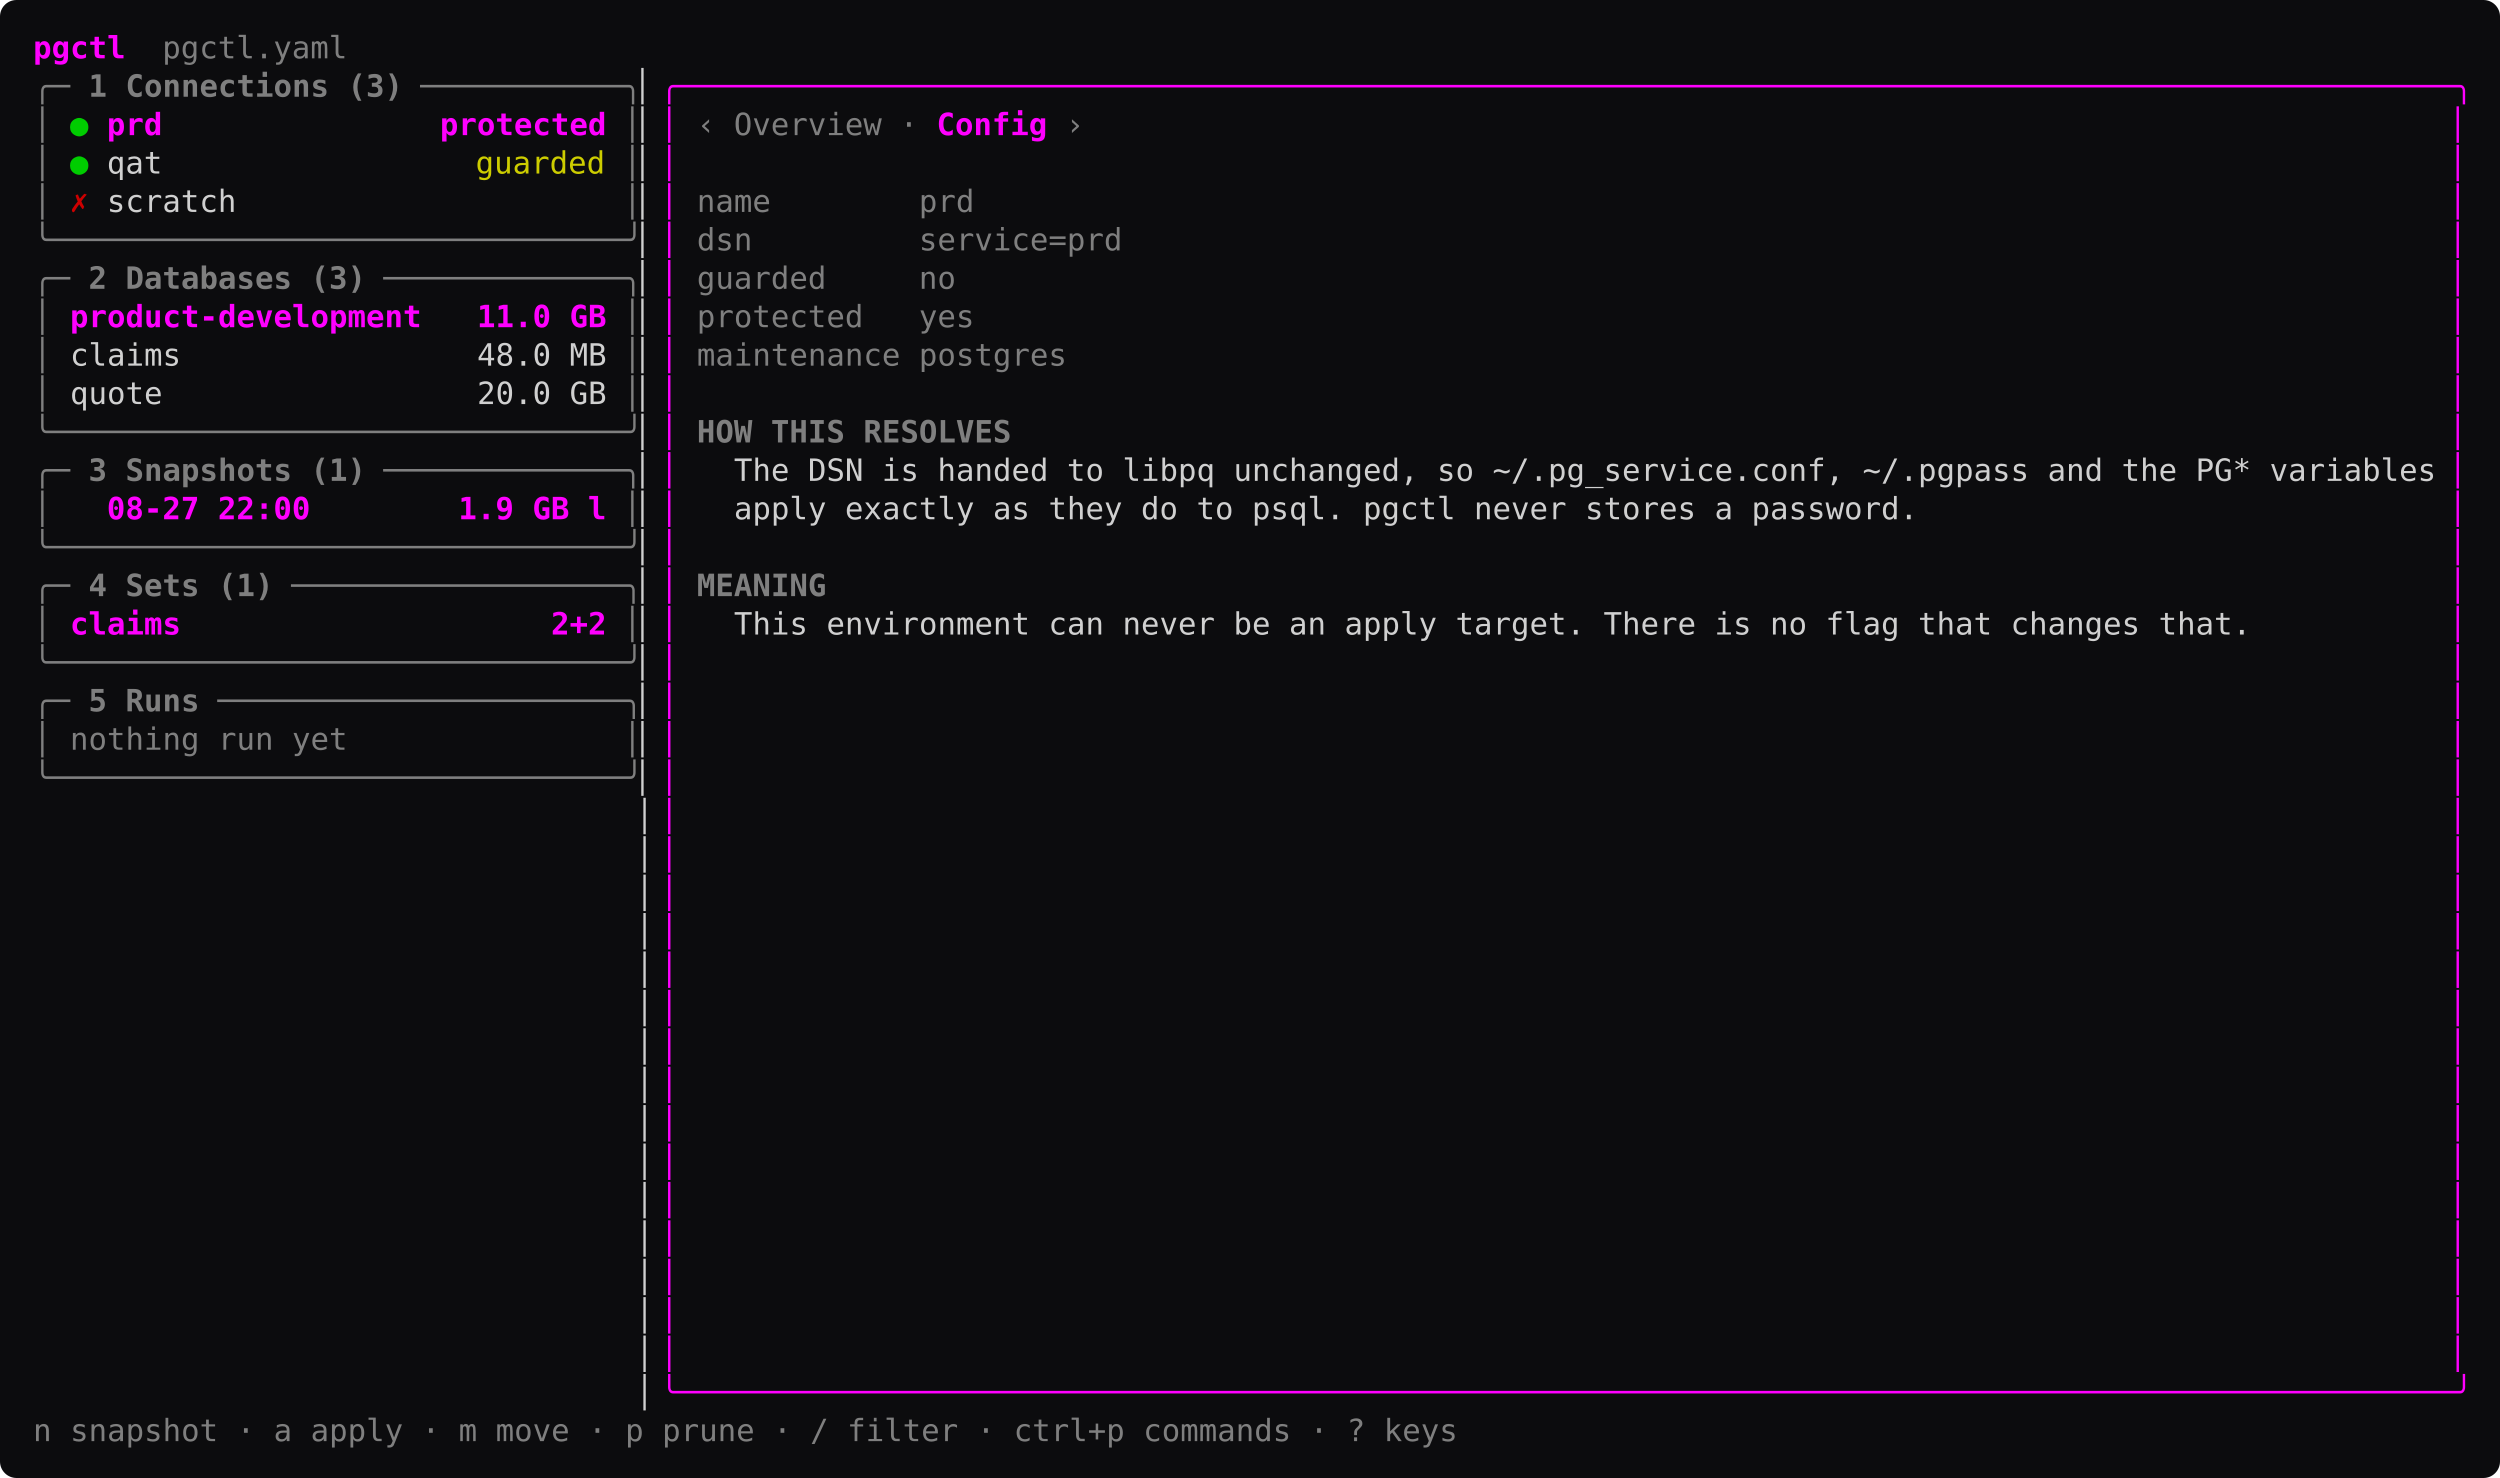
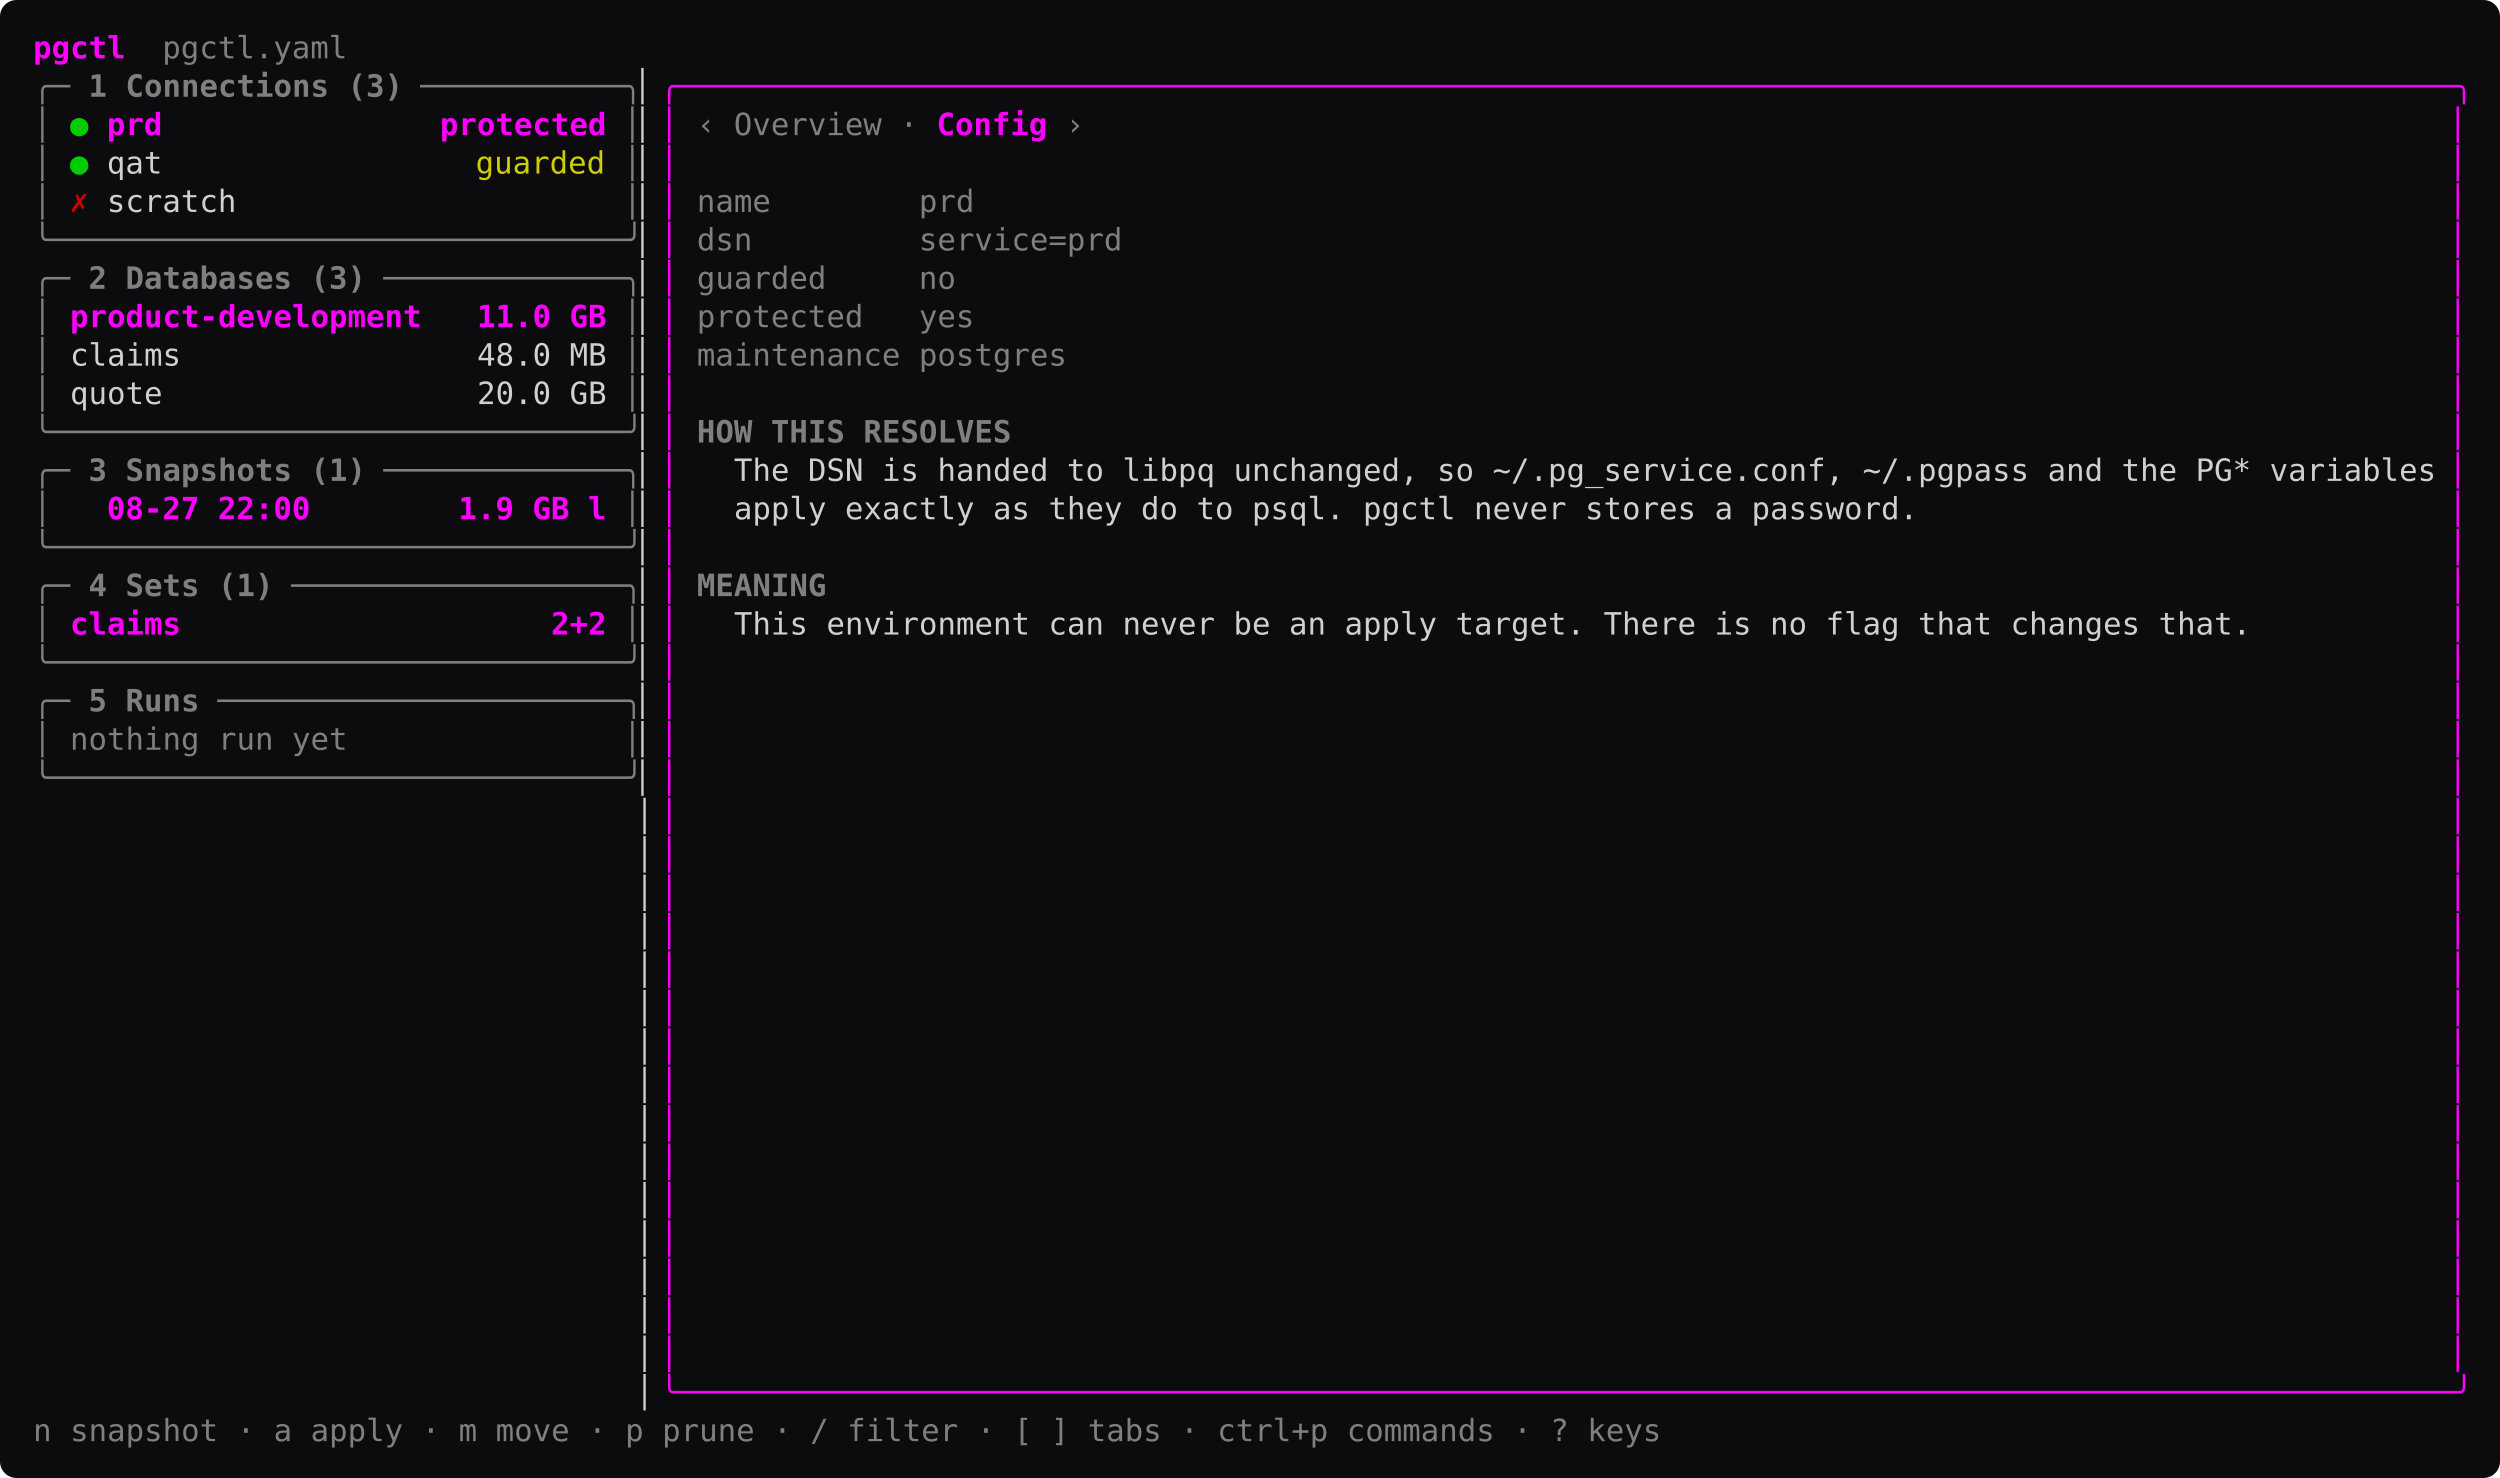
<svg xmlns="http://www.w3.org/2000/svg" width="1057.6" height="625.25" viewBox="0 0 1057.6 625.25" font-family="ui-monospace, 'SF Mono', SFMono-Regular, Menlo, Consolas, 'DejaVu Sans Mono', monospace" font-size="13" role="img">
  <rect width="1057.6" height="625.25" rx="7" fill="#0c0c0e" />
  <text x="14" y="24.68" textLength="39" lengthAdjust="spacing" fill="#ff00ff" font-weight="600" xml:space="preserve">pgctl</text>
  <text x="53" y="24.68" textLength="93.6" lengthAdjust="spacing" fill="#7f7f7f" xml:space="preserve">  pgctl.yaml</text>
  <text x="14" y="40.92" textLength="15.6" lengthAdjust="spacing" fill="#7f7f7f" xml:space="preserve">╭─</text>
  <text x="29.6" y="40.92" textLength="140.4" lengthAdjust="spacing" fill="#7f7f7f" font-weight="600" xml:space="preserve"> 1 Connections (3)</text>
  <text x="177.8" y="40.92" textLength="93.6" lengthAdjust="spacing" fill="#7f7f7f" xml:space="preserve">───────────╮</text>
  <text x="271.4" y="40.92" textLength="7.8" lengthAdjust="spacing" fill="#d0d0d0" xml:space="preserve">▏</text>
  <text x="279.2" y="40.92" textLength="764.4" lengthAdjust="spacing" fill="#ff00ff" xml:space="preserve">╭────────────────────────────────────────────────────────────────────────────────────────────────╮</text>
  <text x="14" y="57.17" textLength="7.8" lengthAdjust="spacing" fill="#7f7f7f" xml:space="preserve">│</text>
  <text x="29.6" y="57.17" textLength="7.8" lengthAdjust="spacing" fill="#00cd00" xml:space="preserve">●</text>
  <text x="45.2" y="57.17" textLength="210.6" lengthAdjust="spacing" fill="#ff00ff" font-weight="600" xml:space="preserve">prd               protected</text>
  <text x="263.6" y="57.17" textLength="7.8" lengthAdjust="spacing" fill="#7f7f7f" xml:space="preserve">│</text>
  <text x="271.4" y="57.17" textLength="7.8" lengthAdjust="spacing" fill="#d0d0d0" xml:space="preserve">▏</text>
  <text x="279.2" y="57.17" textLength="7.8" lengthAdjust="spacing" fill="#ff00ff" xml:space="preserve">│</text>
  <text x="294.8" y="57.17" textLength="7.8" lengthAdjust="spacing" fill="#7f7f7f" xml:space="preserve">‹</text>
  <text x="302.6" y="57.17" textLength="70.2" lengthAdjust="spacing" fill="#7f7f7f" xml:space="preserve"> Overview</text>
  <text x="380.6" y="57.17" textLength="7.8" lengthAdjust="spacing" fill="#7f7f7f" xml:space="preserve">·</text>
  <text x="396.2" y="57.17" textLength="7.8" lengthAdjust="spacing" fill="#ff00ff" font-weight="600" xml:space="preserve">C</text>
  <text x="404" y="57.17" textLength="7.8" lengthAdjust="spacing" fill="#ff00ff" font-weight="600" xml:space="preserve">o</text>
  <text x="411.8" y="57.17" textLength="7.8" lengthAdjust="spacing" fill="#ff00ff" font-weight="600" xml:space="preserve">n</text>
  <text x="419.6" y="57.17" textLength="7.8" lengthAdjust="spacing" fill="#ff00ff" font-weight="600" xml:space="preserve">f</text>
  <text x="427.4" y="57.17" textLength="7.8" lengthAdjust="spacing" fill="#ff00ff" font-weight="600" xml:space="preserve">i</text>
  <text x="435.2" y="57.17" textLength="7.8" lengthAdjust="spacing" fill="#ff00ff" font-weight="600" xml:space="preserve">g</text>
  <text x="450.8" y="57.17" textLength="7.8" lengthAdjust="spacing" fill="#7f7f7f" xml:space="preserve">›</text>
  <text x="1035.8" y="57.17" textLength="7.8" lengthAdjust="spacing" fill="#ff00ff" xml:space="preserve">│</text>
  <text x="14" y="73.42" textLength="7.8" lengthAdjust="spacing" fill="#7f7f7f" xml:space="preserve">│</text>
  <text x="29.6" y="73.42" textLength="7.8" lengthAdjust="spacing" fill="#00cd00" xml:space="preserve">●</text>
  <text x="45.2" y="73.42" textLength="23.4" lengthAdjust="spacing" fill="#d0d0d0" xml:space="preserve">qat</text>
  <text x="201.2" y="73.42" textLength="54.6" lengthAdjust="spacing" fill="#cdcd00" xml:space="preserve">guarded</text>
  <text x="263.6" y="73.42" textLength="7.8" lengthAdjust="spacing" fill="#7f7f7f" xml:space="preserve">│</text>
  <text x="271.4" y="73.42" textLength="7.8" lengthAdjust="spacing" fill="#d0d0d0" xml:space="preserve">▏</text>
  <text x="279.2" y="73.42" textLength="7.8" lengthAdjust="spacing" fill="#ff00ff" xml:space="preserve">│</text>
  <text x="1035.8" y="73.42" textLength="7.8" lengthAdjust="spacing" fill="#ff00ff" xml:space="preserve">│</text>
  <text x="14" y="89.67" textLength="7.8" lengthAdjust="spacing" fill="#7f7f7f" xml:space="preserve">│</text>
  <text x="29.6" y="89.67" textLength="7.8" lengthAdjust="spacing" fill="#cd0000" font-weight="600" xml:space="preserve">✗</text>
  <text x="45.2" y="89.67" textLength="54.6" lengthAdjust="spacing" fill="#d0d0d0" xml:space="preserve">scratch</text>
  <text x="263.6" y="89.67" textLength="7.8" lengthAdjust="spacing" fill="#7f7f7f" xml:space="preserve">│</text>
  <text x="271.4" y="89.67" textLength="7.8" lengthAdjust="spacing" fill="#d0d0d0" xml:space="preserve">▏</text>
  <text x="279.2" y="89.67" textLength="7.8" lengthAdjust="spacing" fill="#ff00ff" xml:space="preserve">│</text>
  <text x="294.8" y="89.67" textLength="117" lengthAdjust="spacing" fill="#7f7f7f" xml:space="preserve">name        prd</text>
  <text x="1035.8" y="89.67" textLength="7.8" lengthAdjust="spacing" fill="#ff00ff" xml:space="preserve">│</text>
  <text x="14" y="105.92" textLength="257.4" lengthAdjust="spacing" fill="#7f7f7f" xml:space="preserve">╰───────────────────────────────╯</text>
  <text x="271.4" y="105.92" textLength="7.8" lengthAdjust="spacing" fill="#d0d0d0" xml:space="preserve">▏</text>
  <text x="279.2" y="105.92" textLength="7.8" lengthAdjust="spacing" fill="#ff00ff" xml:space="preserve">│</text>
  <text x="294.8" y="105.92" textLength="179.4" lengthAdjust="spacing" fill="#7f7f7f" xml:space="preserve">dsn         service=prd</text>
  <text x="1035.8" y="105.92" textLength="7.8" lengthAdjust="spacing" fill="#ff00ff" xml:space="preserve">│</text>
  <text x="14" y="122.17" textLength="15.6" lengthAdjust="spacing" fill="#7f7f7f" xml:space="preserve">╭─</text>
  <text x="29.6" y="122.17" textLength="124.8" lengthAdjust="spacing" fill="#7f7f7f" font-weight="600" xml:space="preserve"> 2 Databases (3)</text>
  <text x="162.2" y="122.17" textLength="109.2" lengthAdjust="spacing" fill="#7f7f7f" xml:space="preserve">─────────────╮</text>
  <text x="271.4" y="122.17" textLength="7.8" lengthAdjust="spacing" fill="#d0d0d0" xml:space="preserve">▏</text>
  <text x="279.2" y="122.17" textLength="7.8" lengthAdjust="spacing" fill="#ff00ff" xml:space="preserve">│</text>
  <text x="294.8" y="122.17" textLength="109.2" lengthAdjust="spacing" fill="#7f7f7f" xml:space="preserve">guarded     no</text>
  <text x="1035.8" y="122.17" textLength="7.8" lengthAdjust="spacing" fill="#ff00ff" xml:space="preserve">│</text>
  <text x="14" y="138.43" textLength="7.8" lengthAdjust="spacing" fill="#7f7f7f" xml:space="preserve">│</text>
  <text x="29.6" y="138.43" textLength="226.2" lengthAdjust="spacing" fill="#ff00ff" font-weight="600" xml:space="preserve">product-development   11.0 GB</text>
  <text x="263.6" y="138.43" textLength="7.8" lengthAdjust="spacing" fill="#7f7f7f" xml:space="preserve">│</text>
  <text x="271.4" y="138.43" textLength="7.8" lengthAdjust="spacing" fill="#d0d0d0" xml:space="preserve">▏</text>
  <text x="279.2" y="138.43" textLength="7.8" lengthAdjust="spacing" fill="#ff00ff" xml:space="preserve">│</text>
  <text x="294.8" y="138.43" textLength="117" lengthAdjust="spacing" fill="#7f7f7f" xml:space="preserve">protected   yes</text>
  <text x="1035.8" y="138.43" textLength="7.8" lengthAdjust="spacing" fill="#ff00ff" xml:space="preserve">│</text>
  <text x="14" y="154.68" textLength="7.8" lengthAdjust="spacing" fill="#7f7f7f" xml:space="preserve">│</text>
  <text x="21.8" y="154.68" textLength="234" lengthAdjust="spacing" fill="#d0d0d0" xml:space="preserve"> claims                48.0 MB</text>
  <text x="263.6" y="154.68" textLength="7.8" lengthAdjust="spacing" fill="#7f7f7f" xml:space="preserve">│</text>
  <text x="271.4" y="154.68" textLength="7.8" lengthAdjust="spacing" fill="#d0d0d0" xml:space="preserve">▏</text>
  <text x="279.2" y="154.68" textLength="7.8" lengthAdjust="spacing" fill="#ff00ff" xml:space="preserve">│</text>
  <text x="294.8" y="154.68" textLength="156" lengthAdjust="spacing" fill="#7f7f7f" xml:space="preserve">maintenance postgres</text>
  <text x="1035.8" y="154.68" textLength="7.8" lengthAdjust="spacing" fill="#ff00ff" xml:space="preserve">│</text>
  <text x="14" y="170.93" textLength="7.8" lengthAdjust="spacing" fill="#7f7f7f" xml:space="preserve">│</text>
  <text x="21.8" y="170.93" textLength="234" lengthAdjust="spacing" fill="#d0d0d0" xml:space="preserve"> quote                 20.0 GB</text>
  <text x="263.6" y="170.93" textLength="7.8" lengthAdjust="spacing" fill="#7f7f7f" xml:space="preserve">│</text>
  <text x="271.4" y="170.93" textLength="7.8" lengthAdjust="spacing" fill="#d0d0d0" xml:space="preserve">▏</text>
  <text x="279.2" y="170.93" textLength="7.8" lengthAdjust="spacing" fill="#ff00ff" xml:space="preserve">│</text>
  <text x="1035.8" y="170.93" textLength="7.8" lengthAdjust="spacing" fill="#ff00ff" xml:space="preserve">│</text>
  <text x="14" y="187.18" textLength="257.4" lengthAdjust="spacing" fill="#7f7f7f" xml:space="preserve">╰───────────────────────────────╯</text>
  <text x="271.4" y="187.18" textLength="7.8" lengthAdjust="spacing" fill="#d0d0d0" xml:space="preserve">▏</text>
  <text x="279.2" y="187.18" textLength="7.8" lengthAdjust="spacing" fill="#ff00ff" xml:space="preserve">│</text>
  <text x="294.8" y="187.18" textLength="132.6" lengthAdjust="spacing" fill="#7f7f7f" font-weight="600" xml:space="preserve">HOW THIS RESOLVES</text>
  <text x="1035.8" y="187.18" textLength="7.8" lengthAdjust="spacing" fill="#ff00ff" xml:space="preserve">│</text>
  <text x="14" y="203.43" textLength="15.6" lengthAdjust="spacing" fill="#7f7f7f" xml:space="preserve">╭─</text>
  <text x="29.6" y="203.43" textLength="124.8" lengthAdjust="spacing" fill="#7f7f7f" font-weight="600" xml:space="preserve"> 3 Snapshots (1)</text>
  <text x="162.2" y="203.43" textLength="109.2" lengthAdjust="spacing" fill="#7f7f7f" xml:space="preserve">─────────────╮</text>
  <text x="271.4" y="203.43" textLength="7.8" lengthAdjust="spacing" fill="#d0d0d0" xml:space="preserve">▏</text>
  <text x="279.2" y="203.43" textLength="7.8" lengthAdjust="spacing" fill="#ff00ff" xml:space="preserve">│</text>
  <text x="287" y="203.43" textLength="741" lengthAdjust="spacing" fill="#d0d0d0" xml:space="preserve">   The DSN is handed to libpq unchanged, so ~/.pg_service.conf, ~/.pgpass and the PG* variables</text>
  <text x="1035.8" y="203.43" textLength="7.8" lengthAdjust="spacing" fill="#ff00ff" xml:space="preserve">│</text>
  <text x="14" y="219.68" textLength="7.8" lengthAdjust="spacing" fill="#7f7f7f" xml:space="preserve">│</text>
  <text x="45.2" y="219.68" textLength="210.6" lengthAdjust="spacing" fill="#ff00ff" font-weight="600" xml:space="preserve">08-27 22:00        1.9 GB l</text>
  <text x="263.6" y="219.68" textLength="7.8" lengthAdjust="spacing" fill="#7f7f7f" xml:space="preserve">│</text>
  <text x="271.4" y="219.68" textLength="7.8" lengthAdjust="spacing" fill="#d0d0d0" xml:space="preserve">▏</text>
  <text x="279.2" y="219.68" textLength="7.8" lengthAdjust="spacing" fill="#ff00ff" xml:space="preserve">│</text>
  <text x="287" y="219.68" textLength="522.6" lengthAdjust="spacing" fill="#d0d0d0" xml:space="preserve">   apply exactly as they do to psql. pgctl never stores a password.</text>
  <text x="1035.8" y="219.68" textLength="7.8" lengthAdjust="spacing" fill="#ff00ff" xml:space="preserve">│</text>
  <text x="14" y="235.93" textLength="257.4" lengthAdjust="spacing" fill="#7f7f7f" xml:space="preserve">╰───────────────────────────────╯</text>
  <text x="271.4" y="235.93" textLength="7.8" lengthAdjust="spacing" fill="#d0d0d0" xml:space="preserve">▏</text>
  <text x="279.2" y="235.93" textLength="7.8" lengthAdjust="spacing" fill="#ff00ff" xml:space="preserve">│</text>
  <text x="1035.8" y="235.93" textLength="7.8" lengthAdjust="spacing" fill="#ff00ff" xml:space="preserve">│</text>
  <text x="14" y="252.18" textLength="15.6" lengthAdjust="spacing" fill="#7f7f7f" xml:space="preserve">╭─</text>
  <text x="29.6" y="252.18" textLength="85.8" lengthAdjust="spacing" fill="#7f7f7f" font-weight="600" xml:space="preserve"> 4 Sets (1)</text>
  <text x="123.2" y="252.18" textLength="148.2" lengthAdjust="spacing" fill="#7f7f7f" xml:space="preserve">──────────────────╮</text>
  <text x="271.4" y="252.18" textLength="7.8" lengthAdjust="spacing" fill="#d0d0d0" xml:space="preserve">▏</text>
  <text x="279.2" y="252.18" textLength="7.8" lengthAdjust="spacing" fill="#ff00ff" xml:space="preserve">│</text>
  <text x="294.8" y="252.18" textLength="54.6" lengthAdjust="spacing" fill="#7f7f7f" font-weight="600" xml:space="preserve">MEANING</text>
  <text x="1035.8" y="252.18" textLength="7.8" lengthAdjust="spacing" fill="#ff00ff" xml:space="preserve">│</text>
  <text x="14" y="268.43" textLength="7.8" lengthAdjust="spacing" fill="#7f7f7f" xml:space="preserve">│</text>
  <text x="29.6" y="268.43" textLength="226.2" lengthAdjust="spacing" fill="#ff00ff" font-weight="600" xml:space="preserve">claims                    2+2</text>
  <text x="263.6" y="268.43" textLength="7.8" lengthAdjust="spacing" fill="#7f7f7f" xml:space="preserve">│</text>
  <text x="271.4" y="268.43" textLength="7.8" lengthAdjust="spacing" fill="#d0d0d0" xml:space="preserve">▏</text>
  <text x="279.2" y="268.43" textLength="7.8" lengthAdjust="spacing" fill="#ff00ff" xml:space="preserve">│</text>
  <text x="287" y="268.43" textLength="663" lengthAdjust="spacing" fill="#d0d0d0" xml:space="preserve">   This environment can never be an apply target. There is no flag that changes that.</text>
  <text x="1035.8" y="268.43" textLength="7.8" lengthAdjust="spacing" fill="#ff00ff" xml:space="preserve">│</text>
  <text x="14" y="284.68" textLength="257.4" lengthAdjust="spacing" fill="#7f7f7f" xml:space="preserve">╰───────────────────────────────╯</text>
  <text x="271.4" y="284.68" textLength="7.8" lengthAdjust="spacing" fill="#d0d0d0" xml:space="preserve">▏</text>
  <text x="279.2" y="284.68" textLength="7.8" lengthAdjust="spacing" fill="#ff00ff" xml:space="preserve">│</text>
  <text x="1035.8" y="284.68" textLength="7.8" lengthAdjust="spacing" fill="#ff00ff" xml:space="preserve">│</text>
  <text x="14" y="300.93" textLength="15.6" lengthAdjust="spacing" fill="#7f7f7f" xml:space="preserve">╭─</text>
  <text x="29.6" y="300.93" textLength="54.6" lengthAdjust="spacing" fill="#7f7f7f" font-weight="600" xml:space="preserve"> 5 Runs</text>
  <text x="92" y="300.93" textLength="179.4" lengthAdjust="spacing" fill="#7f7f7f" xml:space="preserve">──────────────────────╮</text>
  <text x="271.4" y="300.93" textLength="7.8" lengthAdjust="spacing" fill="#d0d0d0" xml:space="preserve">▏</text>
  <text x="279.2" y="300.93" textLength="7.8" lengthAdjust="spacing" fill="#ff00ff" xml:space="preserve">│</text>
  <text x="1035.8" y="300.93" textLength="7.8" lengthAdjust="spacing" fill="#ff00ff" xml:space="preserve">│</text>
  <text x="14" y="317.18" textLength="7.8" lengthAdjust="spacing" fill="#7f7f7f" xml:space="preserve">│</text>
  <text x="29.6" y="317.18" textLength="117" lengthAdjust="spacing" fill="#7f7f7f" xml:space="preserve">nothing run yet</text>
  <text x="263.6" y="317.18" textLength="7.8" lengthAdjust="spacing" fill="#7f7f7f" xml:space="preserve">│</text>
  <text x="271.4" y="317.18" textLength="7.8" lengthAdjust="spacing" fill="#d0d0d0" xml:space="preserve">▏</text>
  <text x="279.2" y="317.18" textLength="7.8" lengthAdjust="spacing" fill="#ff00ff" xml:space="preserve">│</text>
  <text x="1035.8" y="317.18" textLength="7.8" lengthAdjust="spacing" fill="#ff00ff" xml:space="preserve">│</text>
  <text x="14" y="333.43" textLength="257.4" lengthAdjust="spacing" fill="#7f7f7f" xml:space="preserve">╰───────────────────────────────╯</text>
  <text x="271.4" y="333.43" textLength="7.8" lengthAdjust="spacing" fill="#d0d0d0" xml:space="preserve">▏</text>
  <text x="279.2" y="333.43" textLength="7.8" lengthAdjust="spacing" fill="#ff00ff" xml:space="preserve">│</text>
  <text x="1035.8" y="333.43" textLength="7.8" lengthAdjust="spacing" fill="#ff00ff" xml:space="preserve">│</text>
  <text x="14" y="349.68" textLength="265.2" lengthAdjust="spacing" fill="#d0d0d0" xml:space="preserve">                                 ▏</text>
  <text x="279.2" y="349.68" textLength="7.8" lengthAdjust="spacing" fill="#ff00ff" xml:space="preserve">│</text>
  <text x="1035.8" y="349.68" textLength="7.8" lengthAdjust="spacing" fill="#ff00ff" xml:space="preserve">│</text>
  <text x="14" y="365.93" textLength="265.2" lengthAdjust="spacing" fill="#d0d0d0" xml:space="preserve">                                 ▏</text>
  <text x="279.2" y="365.93" textLength="7.8" lengthAdjust="spacing" fill="#ff00ff" xml:space="preserve">│</text>
  <text x="1035.8" y="365.93" textLength="7.8" lengthAdjust="spacing" fill="#ff00ff" xml:space="preserve">│</text>
  <text x="14" y="382.18" textLength="265.2" lengthAdjust="spacing" fill="#d0d0d0" xml:space="preserve">                                 ▏</text>
  <text x="279.2" y="382.18" textLength="7.8" lengthAdjust="spacing" fill="#ff00ff" xml:space="preserve">│</text>
  <text x="1035.8" y="382.18" textLength="7.8" lengthAdjust="spacing" fill="#ff00ff" xml:space="preserve">│</text>
  <text x="14" y="398.43" textLength="265.2" lengthAdjust="spacing" fill="#d0d0d0" xml:space="preserve">                                 ▏</text>
  <text x="279.2" y="398.43" textLength="7.8" lengthAdjust="spacing" fill="#ff00ff" xml:space="preserve">│</text>
  <text x="1035.8" y="398.43" textLength="7.8" lengthAdjust="spacing" fill="#ff00ff" xml:space="preserve">│</text>
  <text x="14" y="414.68" textLength="265.2" lengthAdjust="spacing" fill="#d0d0d0" xml:space="preserve">                                 ▏</text>
  <text x="279.2" y="414.68" textLength="7.8" lengthAdjust="spacing" fill="#ff00ff" xml:space="preserve">│</text>
  <text x="1035.8" y="414.68" textLength="7.8" lengthAdjust="spacing" fill="#ff00ff" xml:space="preserve">│</text>
  <text x="14" y="430.93" textLength="265.2" lengthAdjust="spacing" fill="#d0d0d0" xml:space="preserve">                                 ▏</text>
  <text x="279.2" y="430.93" textLength="7.8" lengthAdjust="spacing" fill="#ff00ff" xml:space="preserve">│</text>
  <text x="1035.8" y="430.93" textLength="7.8" lengthAdjust="spacing" fill="#ff00ff" xml:space="preserve">│</text>
  <text x="14" y="447.18" textLength="265.2" lengthAdjust="spacing" fill="#d0d0d0" xml:space="preserve">                                 ▏</text>
  <text x="279.2" y="447.18" textLength="7.8" lengthAdjust="spacing" fill="#ff00ff" xml:space="preserve">│</text>
  <text x="1035.8" y="447.18" textLength="7.8" lengthAdjust="spacing" fill="#ff00ff" xml:space="preserve">│</text>
  <text x="14" y="463.43" textLength="265.2" lengthAdjust="spacing" fill="#d0d0d0" xml:space="preserve">                                 ▏</text>
  <text x="279.2" y="463.43" textLength="7.8" lengthAdjust="spacing" fill="#ff00ff" xml:space="preserve">│</text>
  <text x="1035.8" y="463.43" textLength="7.8" lengthAdjust="spacing" fill="#ff00ff" xml:space="preserve">│</text>
  <text x="14" y="479.68" textLength="265.2" lengthAdjust="spacing" fill="#d0d0d0" xml:space="preserve">                                 ▏</text>
  <text x="279.2" y="479.68" textLength="7.8" lengthAdjust="spacing" fill="#ff00ff" xml:space="preserve">│</text>
  <text x="1035.8" y="479.68" textLength="7.8" lengthAdjust="spacing" fill="#ff00ff" xml:space="preserve">│</text>
  <text x="14" y="495.93" textLength="265.2" lengthAdjust="spacing" fill="#d0d0d0" xml:space="preserve">                                 ▏</text>
  <text x="279.2" y="495.93" textLength="7.8" lengthAdjust="spacing" fill="#ff00ff" xml:space="preserve">│</text>
  <text x="1035.8" y="495.93" textLength="7.8" lengthAdjust="spacing" fill="#ff00ff" xml:space="preserve">│</text>
  <text x="14" y="512.17" textLength="265.2" lengthAdjust="spacing" fill="#d0d0d0" xml:space="preserve">                                 ▏</text>
  <text x="279.2" y="512.17" textLength="7.8" lengthAdjust="spacing" fill="#ff00ff" xml:space="preserve">│</text>
  <text x="1035.8" y="512.17" textLength="7.8" lengthAdjust="spacing" fill="#ff00ff" xml:space="preserve">│</text>
  <text x="14" y="528.42" textLength="265.2" lengthAdjust="spacing" fill="#d0d0d0" xml:space="preserve">                                 ▏</text>
  <text x="279.2" y="528.42" textLength="7.8" lengthAdjust="spacing" fill="#ff00ff" xml:space="preserve">│</text>
  <text x="1035.8" y="528.42" textLength="7.8" lengthAdjust="spacing" fill="#ff00ff" xml:space="preserve">│</text>
  <text x="14" y="544.67" textLength="265.2" lengthAdjust="spacing" fill="#d0d0d0" xml:space="preserve">                                 ▏</text>
  <text x="279.2" y="544.67" textLength="7.8" lengthAdjust="spacing" fill="#ff00ff" xml:space="preserve">│</text>
  <text x="1035.8" y="544.67" textLength="7.8" lengthAdjust="spacing" fill="#ff00ff" xml:space="preserve">│</text>
  <text x="14" y="560.92" textLength="265.2" lengthAdjust="spacing" fill="#d0d0d0" xml:space="preserve">                                 ▏</text>
  <text x="279.2" y="560.92" textLength="7.8" lengthAdjust="spacing" fill="#ff00ff" xml:space="preserve">│</text>
  <text x="1035.8" y="560.92" textLength="7.8" lengthAdjust="spacing" fill="#ff00ff" xml:space="preserve">│</text>
  <text x="14" y="577.17" textLength="265.2" lengthAdjust="spacing" fill="#d0d0d0" xml:space="preserve">                                 ▏</text>
  <text x="279.2" y="577.17" textLength="7.8" lengthAdjust="spacing" fill="#ff00ff" xml:space="preserve">│</text>
  <text x="1035.8" y="577.17" textLength="7.8" lengthAdjust="spacing" fill="#ff00ff" xml:space="preserve">│</text>
  <text x="14" y="593.42" textLength="265.2" lengthAdjust="spacing" fill="#d0d0d0" xml:space="preserve">                                 ▏</text>
  <text x="279.2" y="593.42" textLength="764.4" lengthAdjust="spacing" fill="#ff00ff" xml:space="preserve">╰────────────────────────────────────────────────────────────────────────────────────────────────╯</text>
-   <text x="14" y="609.67" textLength="600.6" lengthAdjust="spacing" fill="#7f7f7f" xml:space="preserve">n snapshot · a apply · m move · p prune · / filter · ctrl+p commands · ? keys</text>
+   <text x="14" y="609.67" textLength="686.4" lengthAdjust="spacing" fill="#7f7f7f" xml:space="preserve">n snapshot · a apply · m move · p prune · / filter · [ ] tabs · ctrl+p commands · ? keys</text>
</svg>
